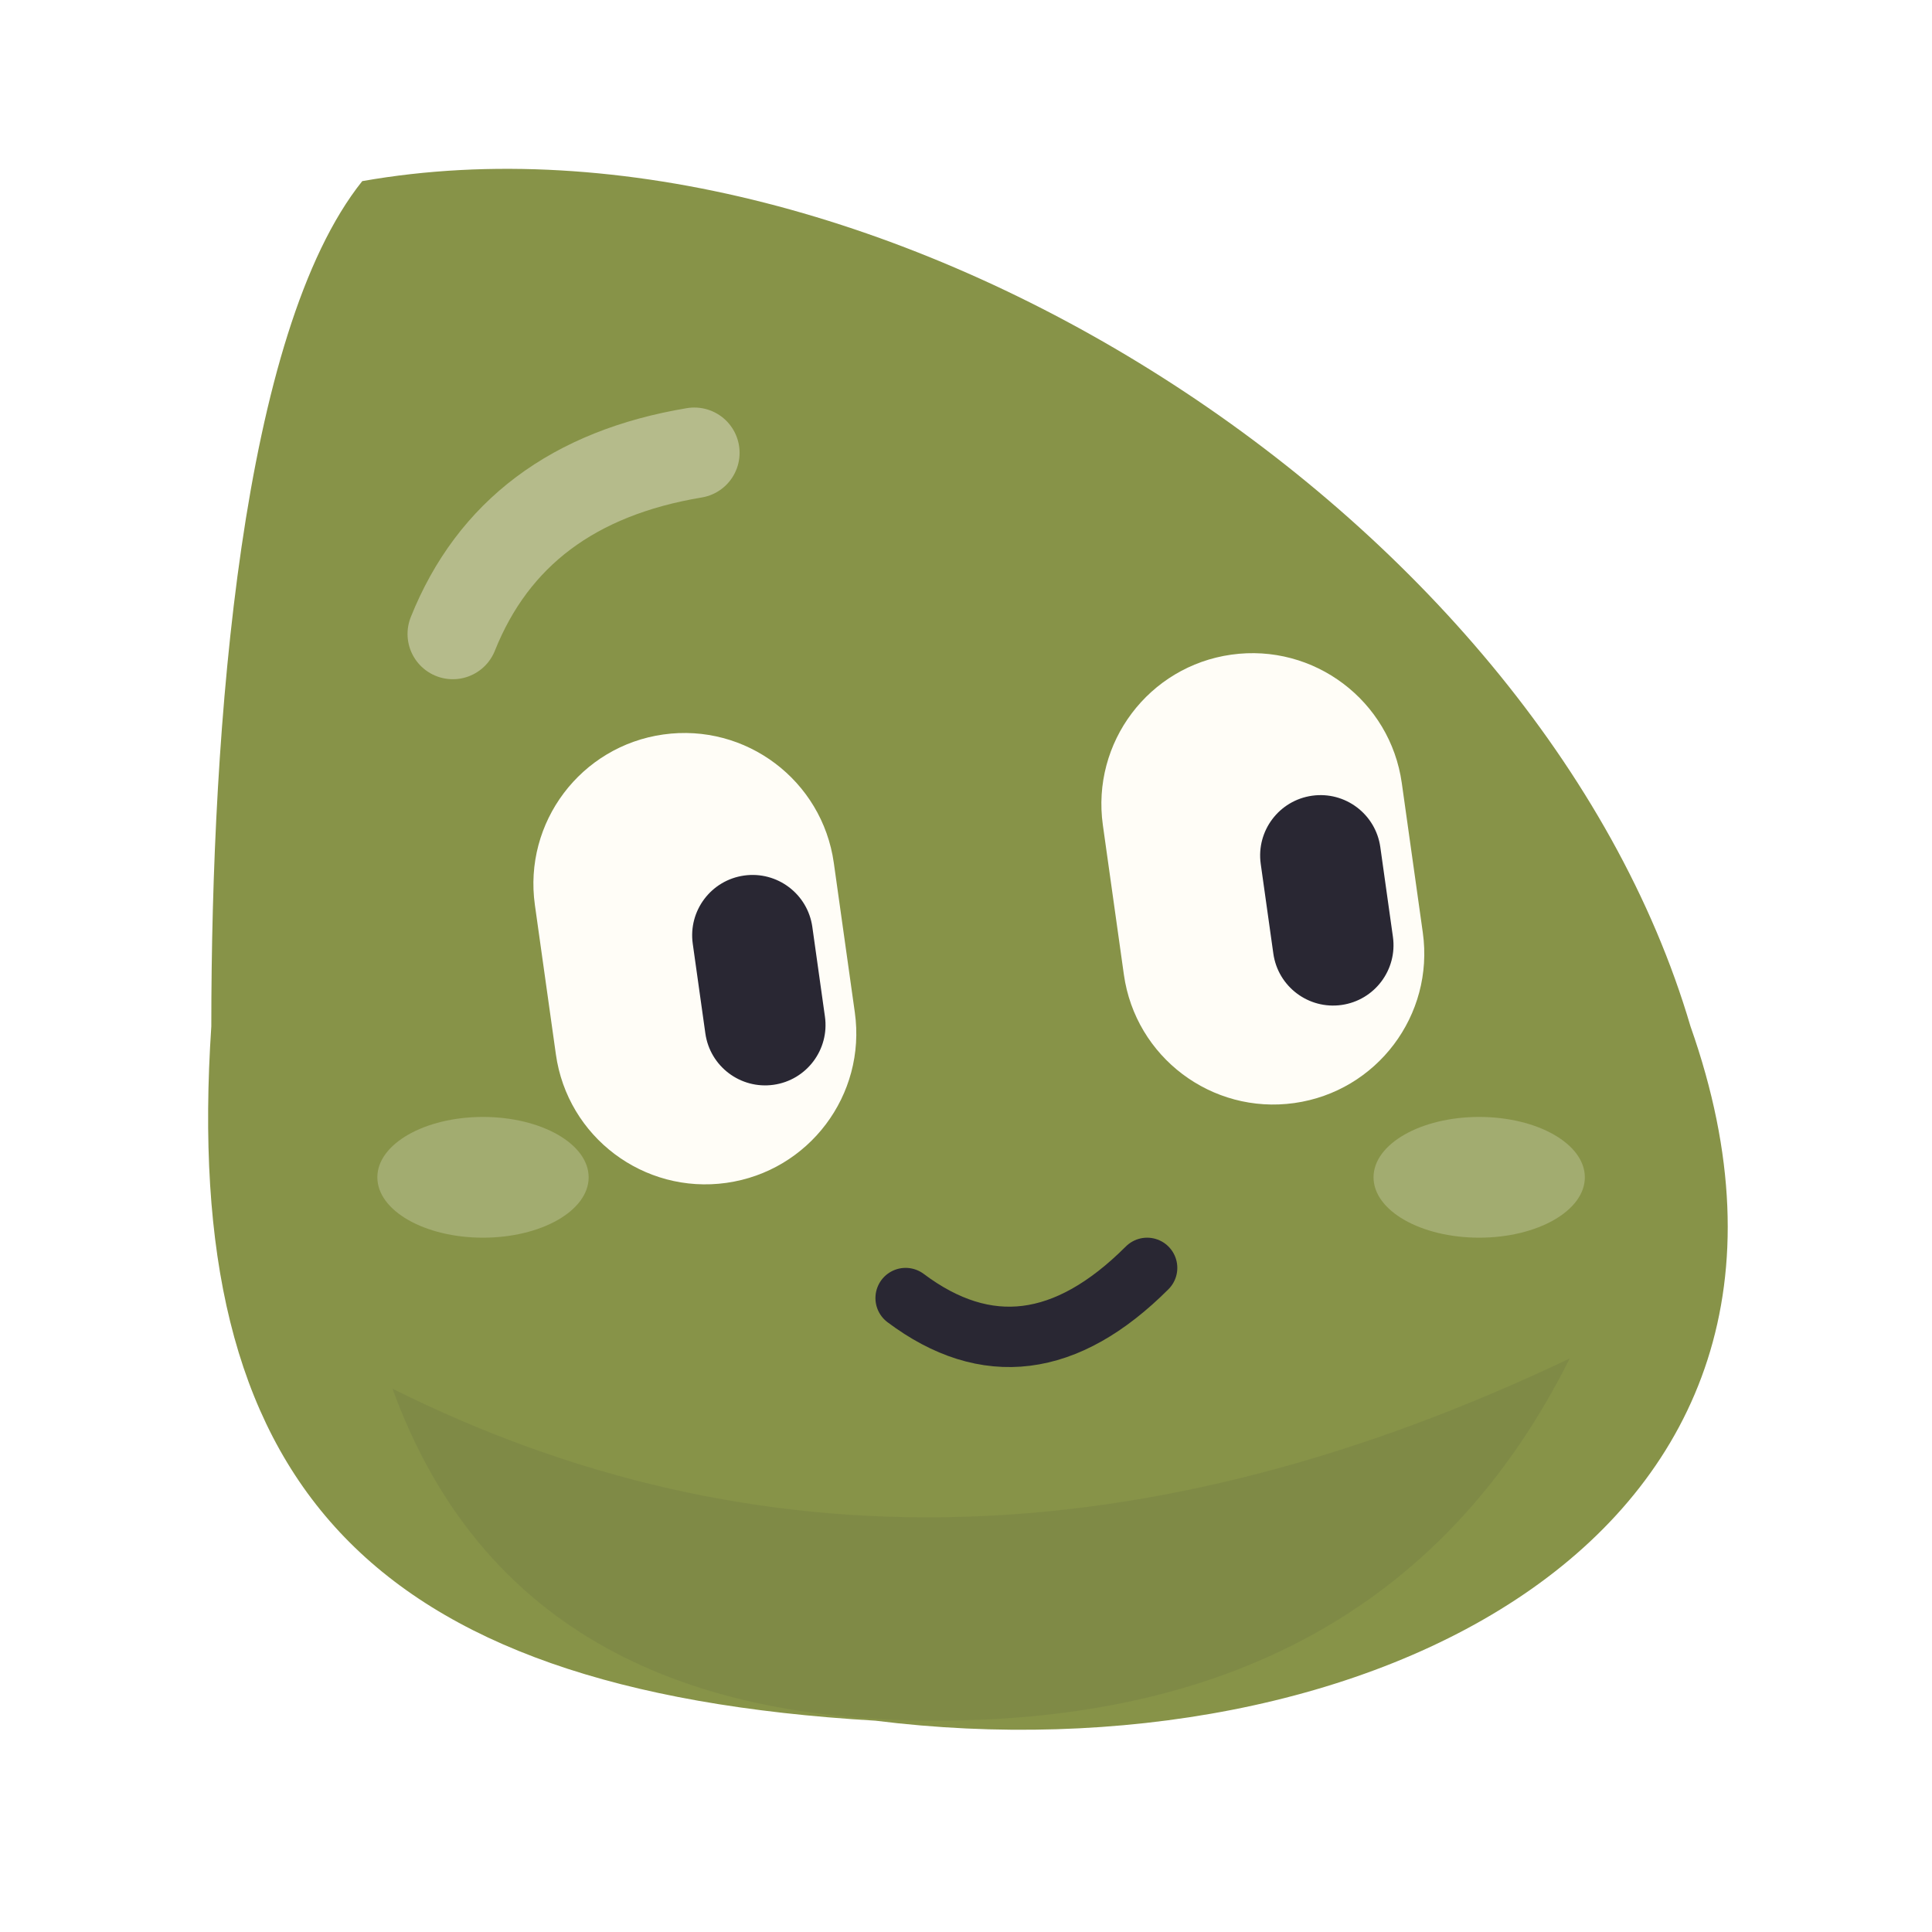
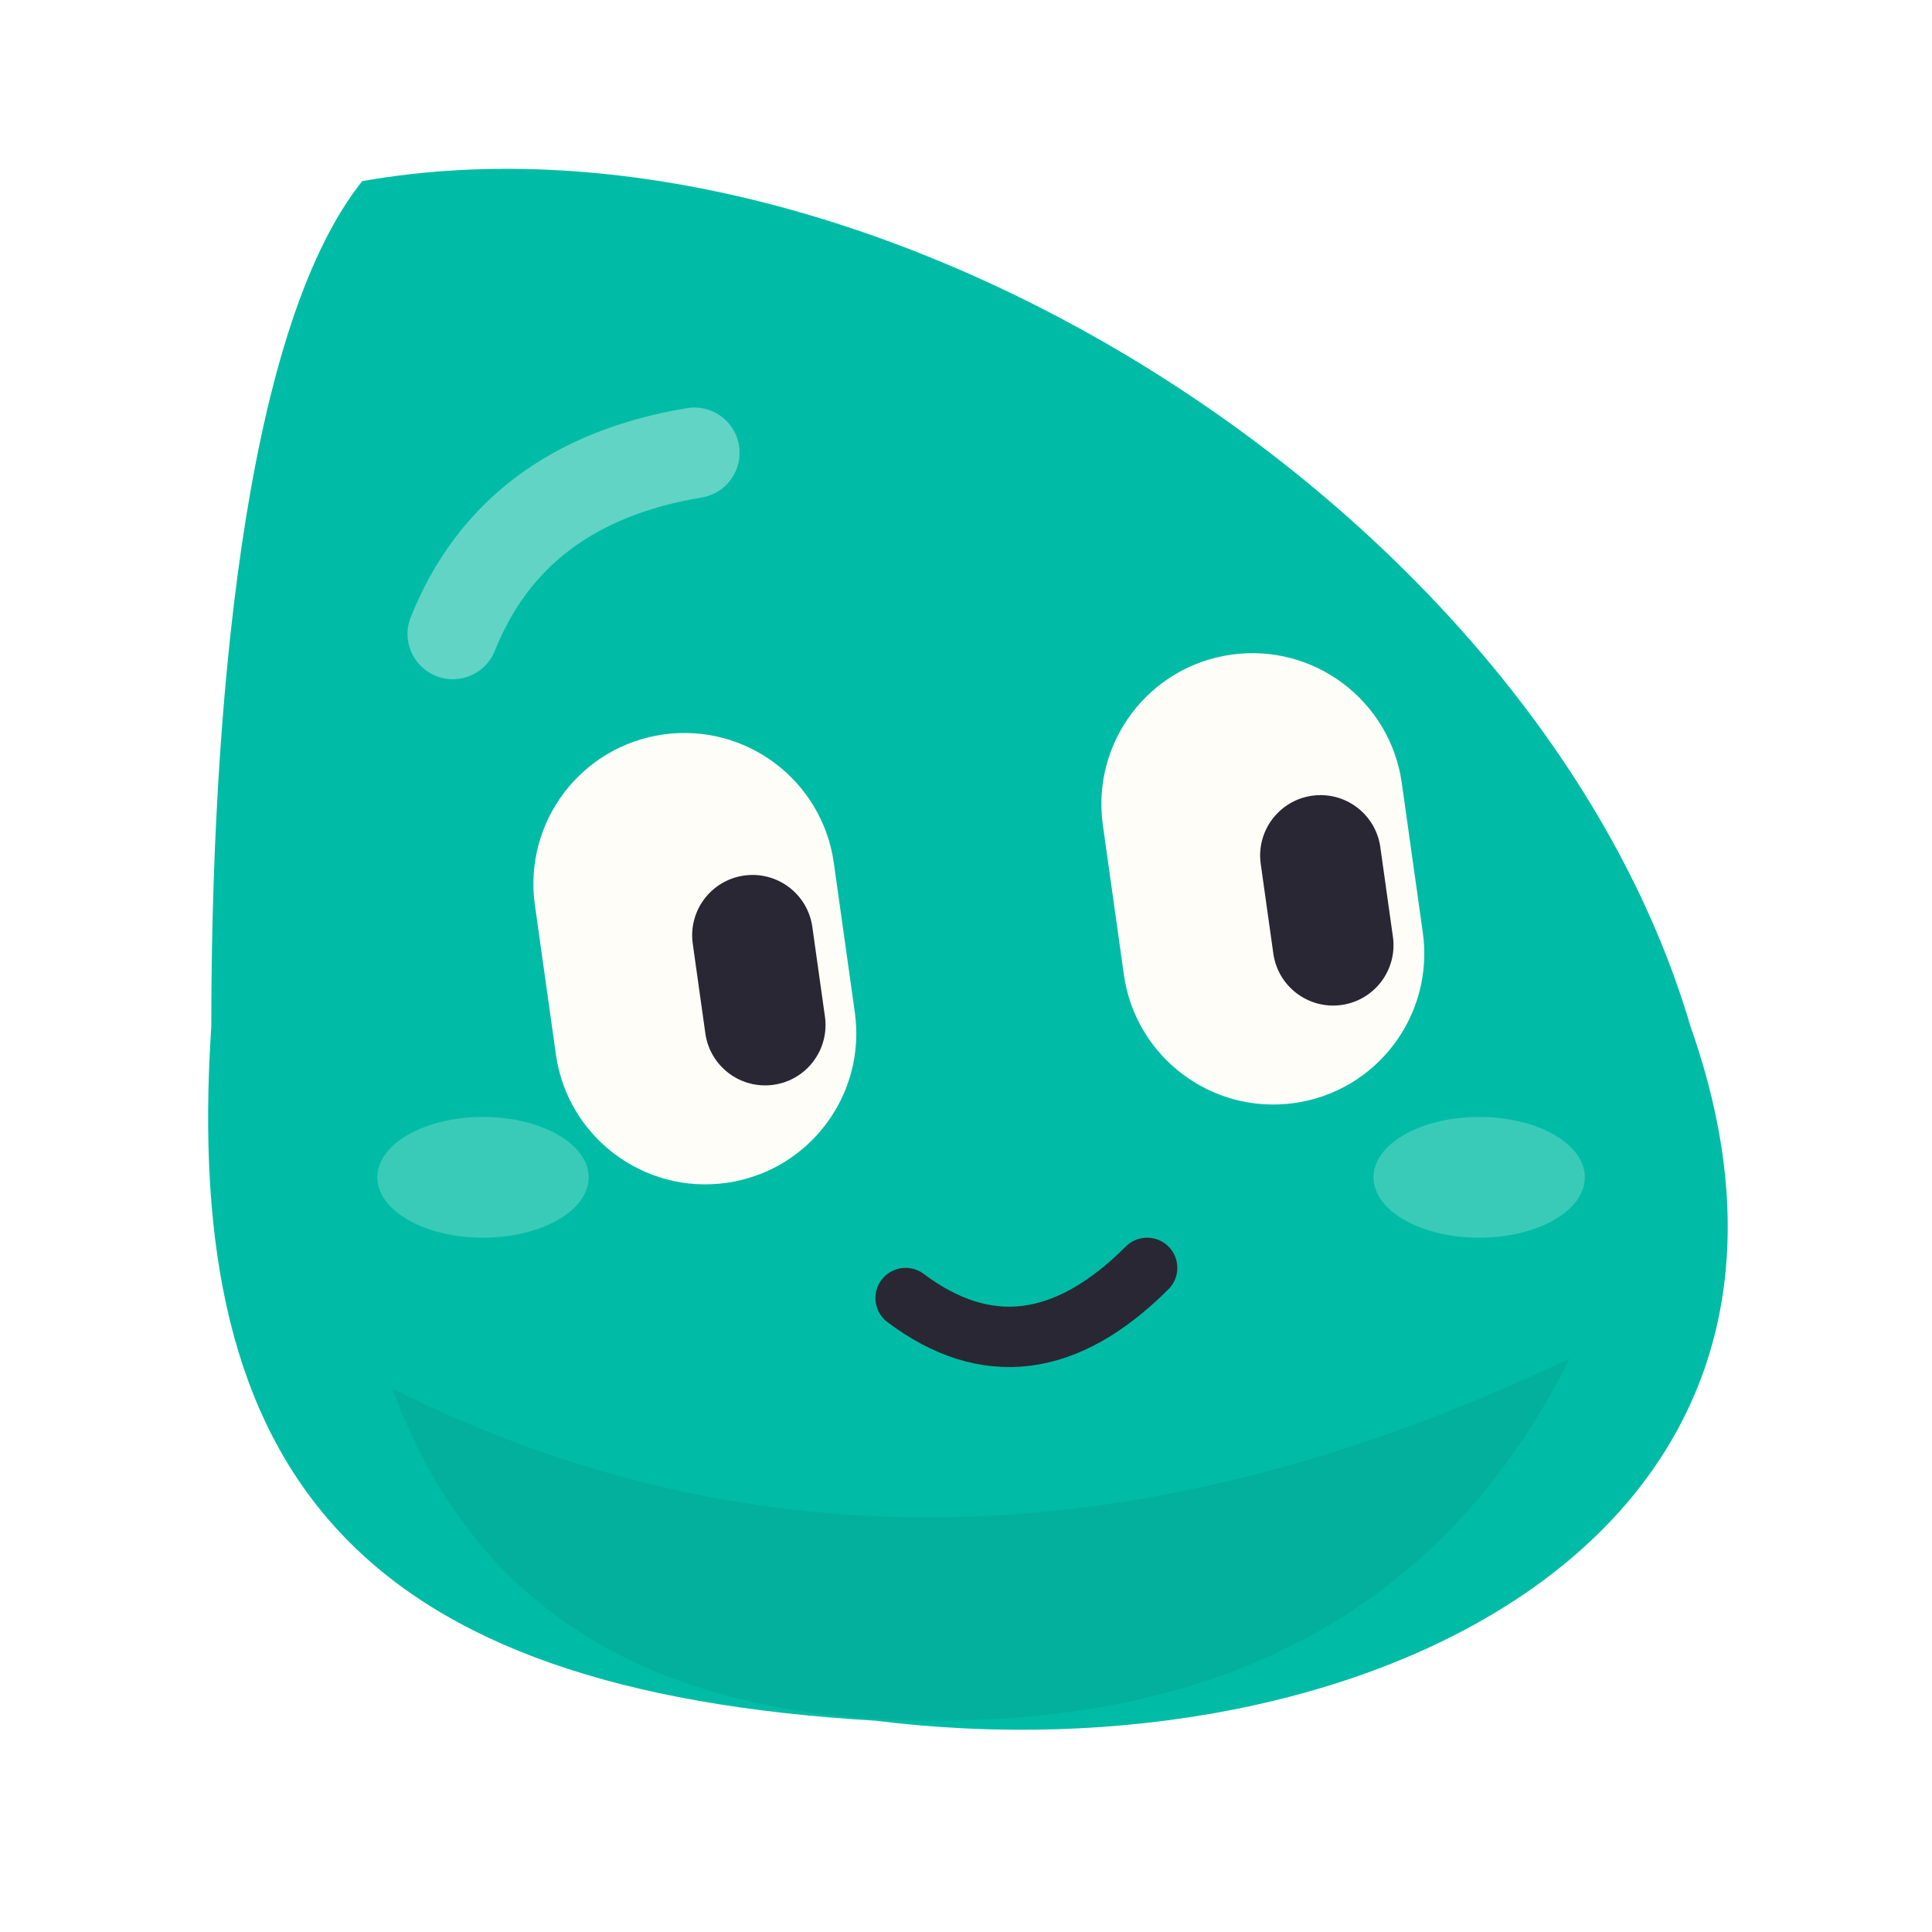
<svg xmlns="http://www.w3.org/2000/svg" viewBox="0 0 64 64" width="512" height="512" data-avatar-theme="companions" data-avatar-shape="leaf" aria-hidden="true" focusable="false">
-   <path d="M12 6C29 3 51 17 56 34C62 51 45 59 29 57C12 56 6 49 7 34C7 24 8 11 12 6Z" fill="#879348" />
+   <path d="M12 6C29 3 51 17 56 34C62 51 45 59 29 57C12 56 6 49 7 34C7 24 8 11 12 6Z" fill="#00BCA6" />
  <path d="M13 46Q31 55 52 45Q46 57 31 57Q17 57 13 46Z" fill="#292733" opacity=".08" />
  <path d="M15 21Q17 16 23 15" fill="none" stroke="#fffdf7" stroke-opacity=".38" stroke-width="3" stroke-linecap="round" />
  <g class="avatar-eyes" transform="rotate(-8 32 31)">
    <rect x="18" y="23" width="10" height="15" rx="5" fill="#fffdf7" />
    <rect x="37" y="23" width="10" height="15" rx="5" fill="#fffdf7" />
    <g fill="#292733">
      <rect x="23" y="28" width="4" height="7" rx="2" />
      <rect x="42" y="28" width="4" height="7" rx="2" />
    </g>
  </g>
  <path d="M30 43Q34 46 38 42" fill="none" stroke="#292733" stroke-width="2" stroke-linecap="round" />
  <ellipse cx="16" cy="39" rx="3.5" ry="2" fill="#fffdf7" opacity=".23" />
  <ellipse cx="49" cy="39" rx="3.5" ry="2" fill="#fffdf7" opacity=".23" />
</svg>
